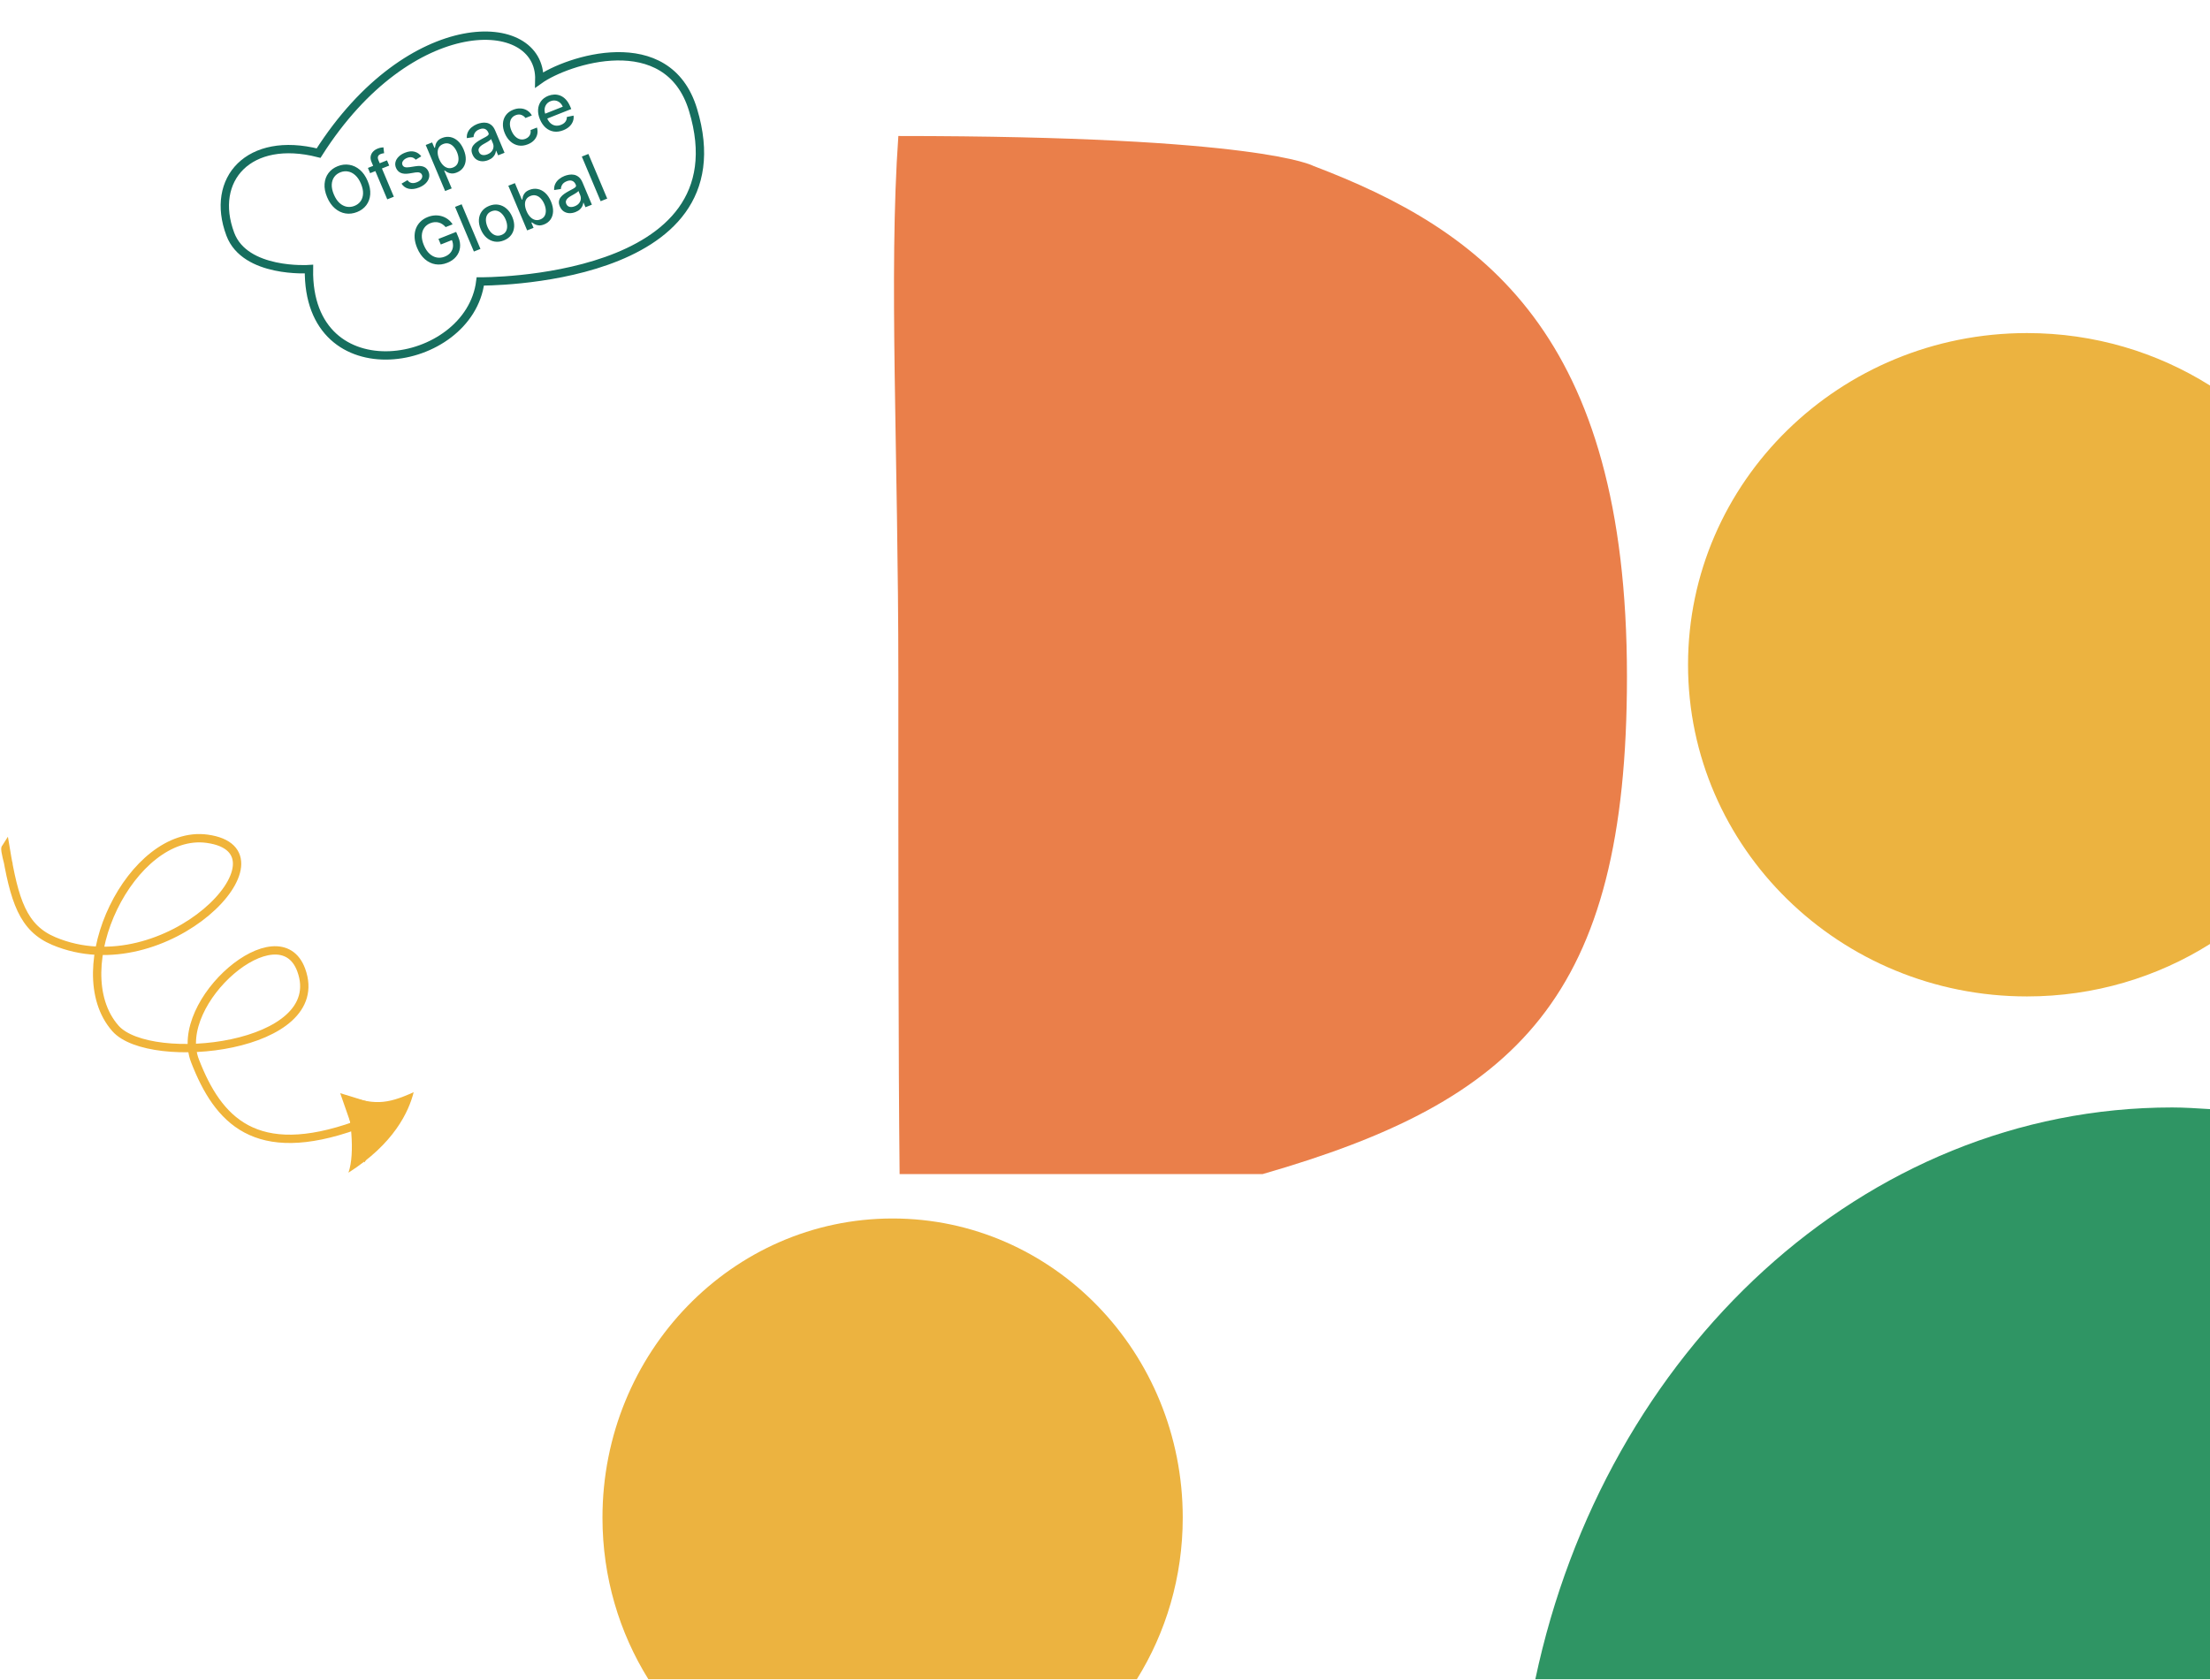
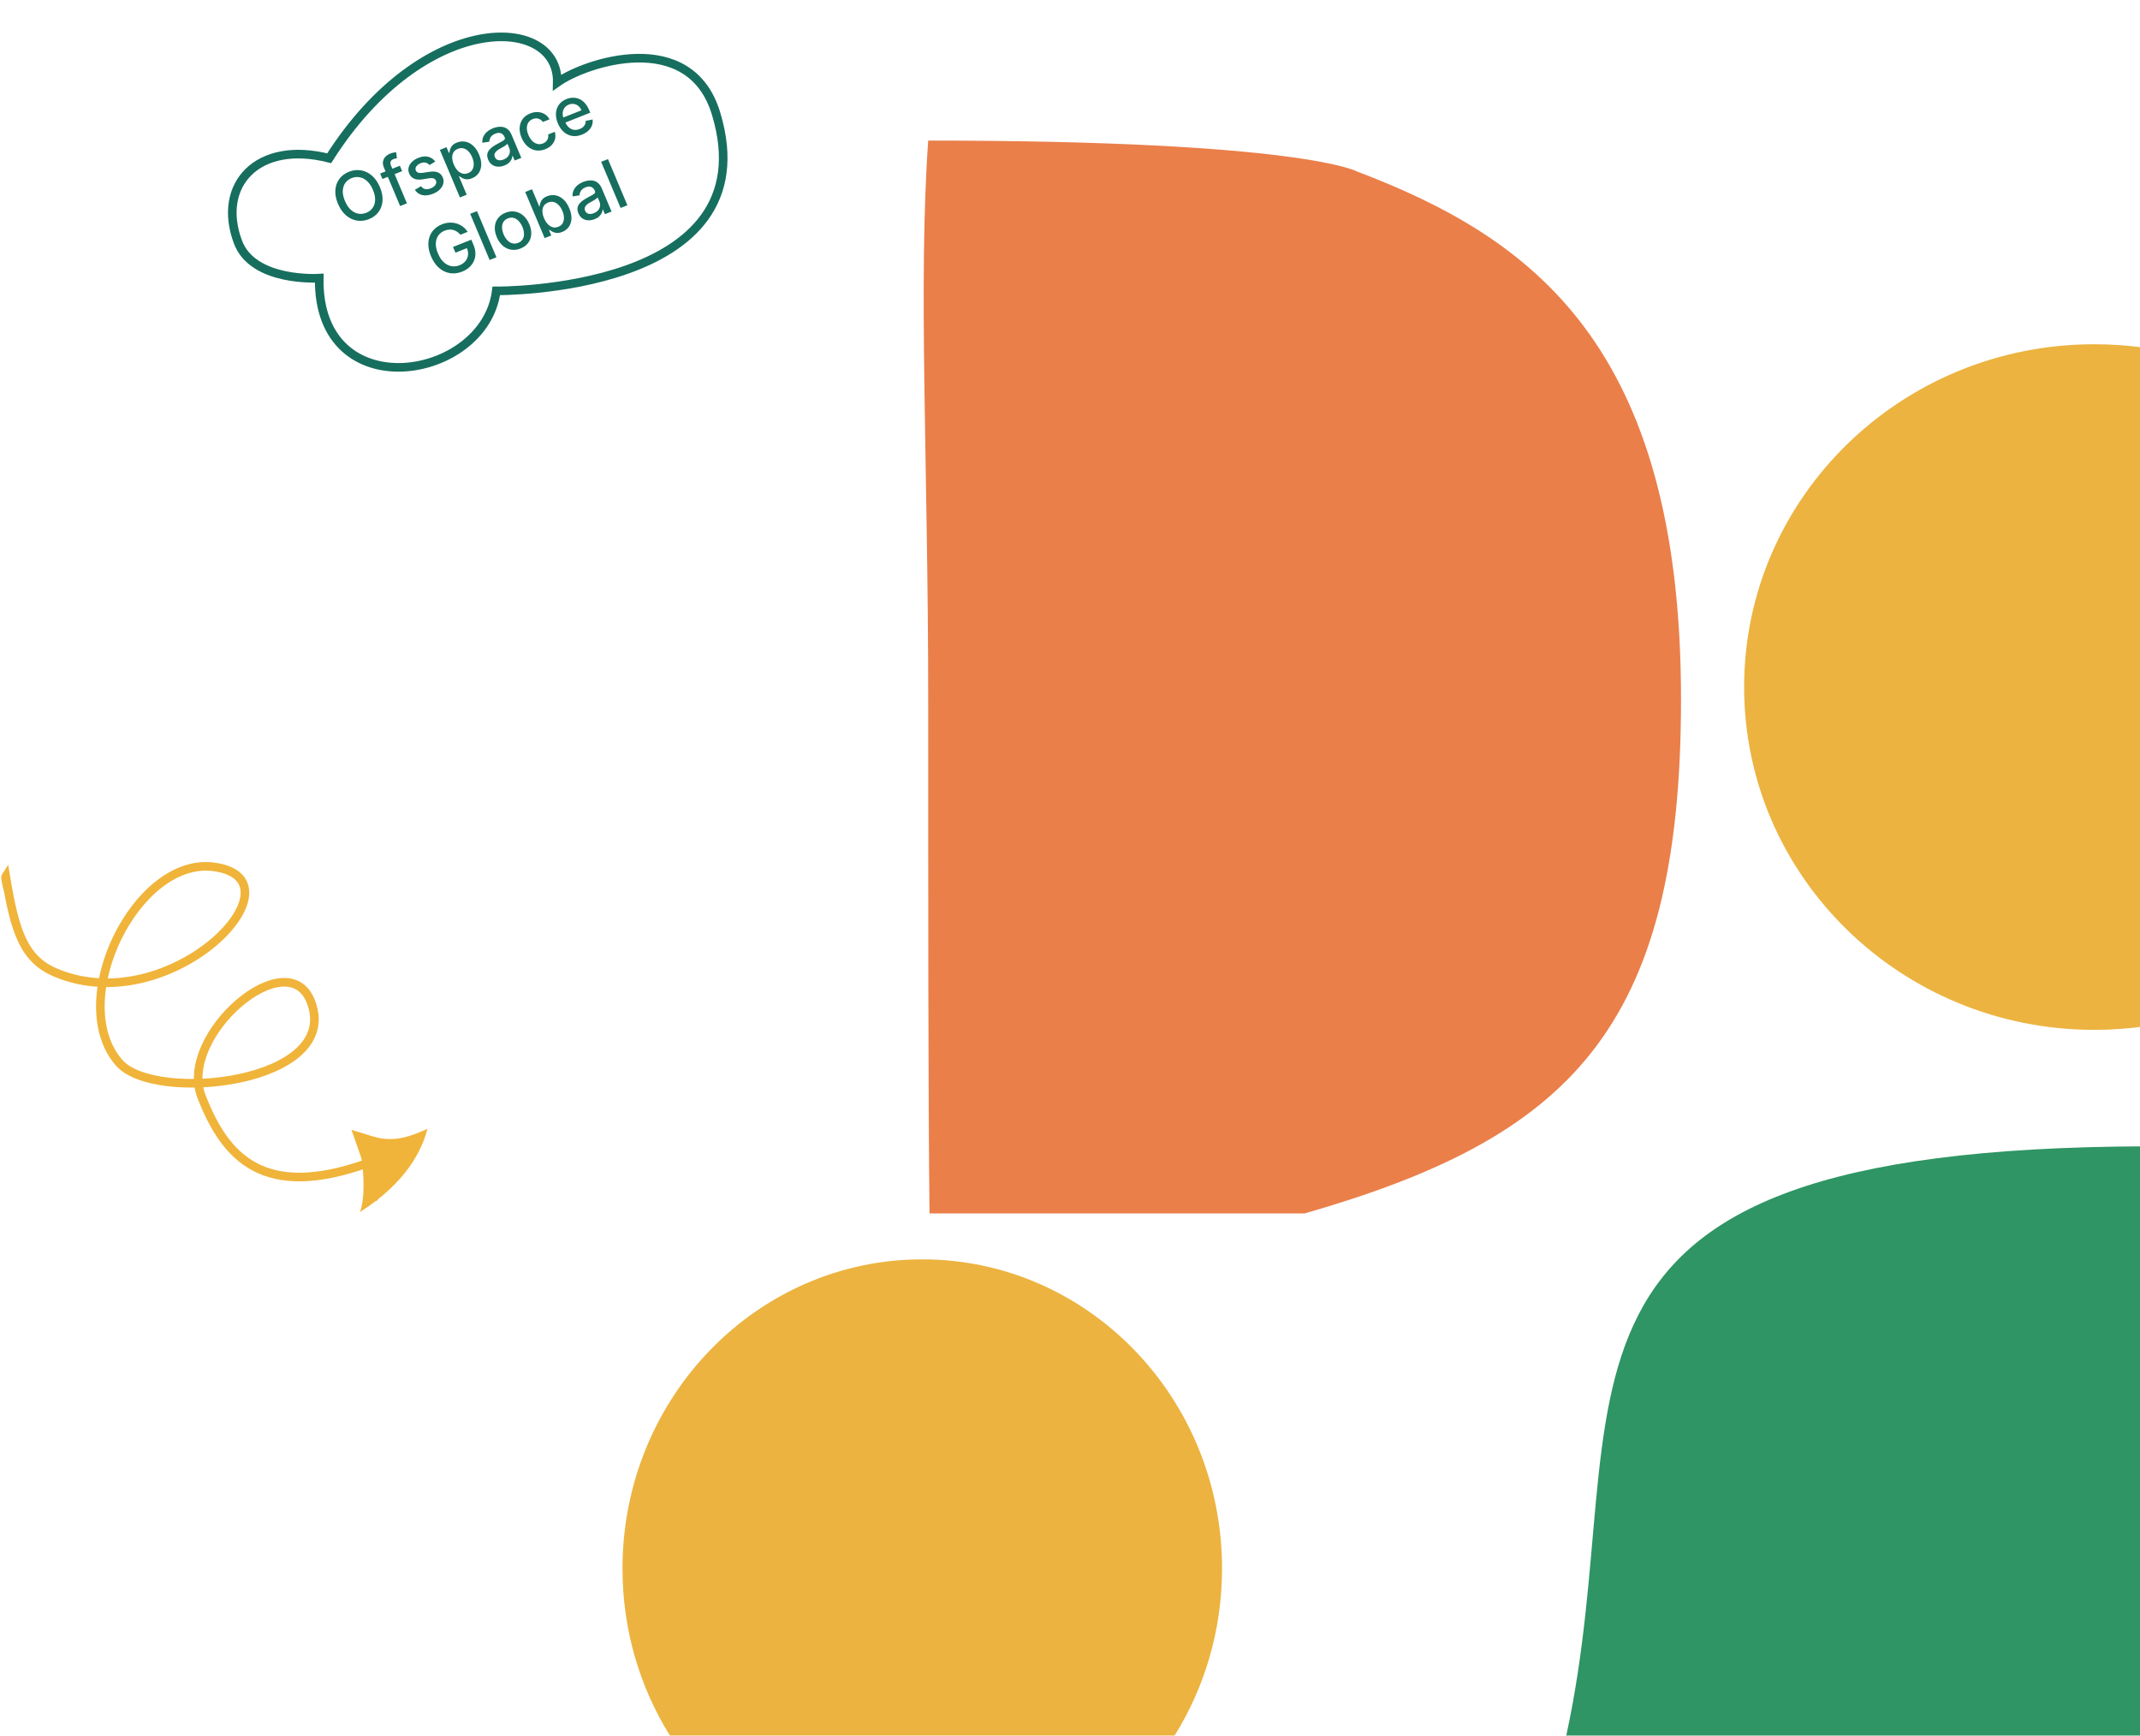
- <svg xmlns="http://www.w3.org/2000/svg" width="796" height="605" viewBox="0 0 796 605" fill="none">
+ <svg xmlns="http://www.w3.org/2000/svg" width="100%" height="100%" viewBox="0 0 746 605" fill="none">
  <path d="M796 239.5C796 281.729 796 302.835 796 340.096C776.986 352.06 754.36 359 730.078 359C662.656 359 608 305.498 608 239.5C608 173.502 662.656 120 730.078 120C754.36 120 776.986 126.94 796 138.904C796 175.567 796 197.271 796 239.5Z" fill="#ECB340" />
  <path d="M321.5 605C284.572 605 266.115 605 233.531 605C223.069 588.211 217 568.233 217 546.792C217 487.26 263.786 439 321.5 439C379.214 439 426 487.26 426 546.792C426 568.233 419.931 588.211 409.469 605C377.408 605 358.428 605 321.5 605Z" fill="#ECB340" />
-   <path d="M796 605C665.688 605 576.828 605 553 605C577.989 486.803 671.2 399 782.367 399C786.766 399 791.661 399.327 796 399.599C796 452.487 796 605 796 605Z" fill="#2F9564" />
+   <path d="M796 605C661.934 605 570.514 605 546 605C571.708 486.803 520.025 400.198 748.5 399.599C753.025 399.599 791.536 399.328 796 399.599C796 452.487 796 605 796 605Z" fill="#2F9564" />
  <path d="M586 243.803C586 359.501 546.427 396.632 454.785 423C343.413 423 379.805 423 324.023 423C323.569 379.968 323.569 321.601 323.569 243.803C323.569 162.774 320.038 98.837 323.569 49C453.925 49 473.009 59.763 473.009 59.763C533.93 82.902 586 120.188 586 243.803Z" fill="#EA7F4A" />
  <path d="M249.613 39.563C268.603 102.297 173 101.398 173 101.398C169.027 132.863 110.561 142.424 111.282 96.959C111.282 96.959 88.265 98.528 82.956 84.379C75.517 64.556 89.665 48.771 114.75 55.164C147.689 3.335 194.841 5.031 194.253 28.76C204.039 21.775 240.523 9.534 249.613 39.563Z" stroke="#166E5E" stroke-width="3" />
  <path d="M132.434 65.23C133.157 66.948 133.463 68.55 133.35 70.037C133.235 71.519 132.766 72.812 131.942 73.915C131.122 75.011 130.012 75.837 128.613 76.393C127.208 76.951 125.815 77.119 124.433 76.898C123.055 76.669 121.788 76.062 120.634 75.079C119.479 74.094 118.541 72.746 117.82 71.034C117.096 69.317 116.791 67.717 116.907 66.235C117.019 64.748 117.486 63.456 118.306 62.36C119.13 61.257 120.244 60.426 121.648 59.869C123.048 59.313 124.437 59.149 125.815 59.378C127.197 59.6 128.465 60.202 129.62 61.186C130.772 62.165 131.71 63.513 132.434 65.23ZM130.01 66.193C129.458 64.884 128.78 63.867 127.975 63.141C127.173 62.409 126.305 61.959 125.372 61.791C124.441 61.617 123.511 61.714 122.582 62.083C121.647 62.455 120.911 63.019 120.373 63.776C119.834 64.529 119.54 65.44 119.491 66.51C119.446 67.574 119.7 68.76 120.251 70.069C120.803 71.378 121.48 72.398 122.282 73.131C123.087 73.857 123.955 74.307 124.885 74.481C125.813 74.65 126.745 74.549 127.679 74.178C128.609 73.809 129.343 73.248 129.883 72.496C130.426 71.737 130.72 70.825 130.765 69.762C130.813 68.692 130.561 67.502 130.01 66.193ZM139.391 57.773L140.185 59.658L133.31 62.389L132.515 60.504L139.391 57.773ZM139.484 71.819L133.811 58.357C133.493 57.603 133.396 56.911 133.519 56.282C133.64 55.647 133.923 55.098 134.369 54.633C134.812 54.164 135.356 53.801 136 53.546C136.475 53.357 136.898 53.235 137.269 53.179C137.638 53.118 137.918 53.087 138.108 53.084L138.354 55.205C138.23 55.218 138.072 55.238 137.88 55.265C137.686 55.287 137.465 55.347 137.217 55.446C136.641 55.675 136.289 55.98 136.16 56.361C136.036 56.74 136.087 57.197 136.312 57.731L141.853 70.878L139.484 71.819ZM151.735 56.309L149.747 57.538C149.543 57.302 149.291 57.099 148.992 56.931C148.698 56.76 148.354 56.661 147.961 56.634C147.567 56.607 147.125 56.691 146.634 56.886C145.963 57.153 145.466 57.524 145.143 58.001C144.818 58.472 144.753 58.941 144.95 59.407C145.12 59.81 145.407 60.075 145.812 60.202C146.216 60.328 146.787 60.337 147.524 60.227L149.642 59.9C150.87 59.712 151.871 59.776 152.645 60.092C153.419 60.407 153.986 60.992 154.346 61.846C154.65 62.568 154.71 63.296 154.526 64.029C154.345 64.755 153.947 65.427 153.332 66.044C152.722 66.659 151.926 67.162 150.944 67.552C149.581 68.093 148.348 68.246 147.245 68.012C146.139 67.773 145.264 67.158 144.618 66.167L146.762 64.913C147.153 65.448 147.635 65.779 148.207 65.906C148.776 66.029 149.417 65.948 150.13 65.665C150.906 65.357 151.46 64.951 151.79 64.447C152.118 63.938 152.183 63.45 151.987 62.984C151.828 62.607 151.552 62.347 151.159 62.204C150.771 62.058 150.259 62.035 149.623 62.135L147.374 62.505C146.131 62.7 145.119 62.625 144.339 62.281C143.565 61.934 142.996 61.332 142.634 60.473C142.334 59.761 142.272 59.058 142.449 58.365C142.625 57.672 143.004 57.035 143.586 56.456C144.165 55.871 144.912 55.397 145.825 55.034C147.14 54.512 148.294 54.384 149.288 54.649C150.279 54.91 151.095 55.463 151.735 56.309ZM160.326 68.822L153.335 52.235L155.648 51.317L156.472 53.272L156.67 53.194C156.702 52.888 156.777 52.518 156.897 52.086C157.017 51.653 157.255 51.223 157.61 50.794C157.964 50.36 158.518 49.993 159.273 49.694C160.255 49.303 161.236 49.202 162.214 49.387C163.192 49.573 164.096 50.043 164.925 50.795C165.759 51.546 166.451 52.573 167 53.877C167.55 55.181 167.802 56.386 167.756 57.492C167.709 58.592 167.408 59.546 166.854 60.353C166.298 61.154 165.529 61.75 164.547 62.14C163.807 62.434 163.151 62.551 162.577 62.491C162.009 62.43 161.523 62.287 161.12 62.062C160.717 61.837 160.39 61.624 160.139 61.424L159.997 61.481L162.694 67.882L160.326 68.822ZM158.198 57.345C158.556 58.193 158.993 58.888 159.511 59.428C160.028 59.968 160.598 60.325 161.22 60.5C161.84 60.669 162.491 60.619 163.172 60.348C163.879 60.067 164.392 59.646 164.711 59.086C165.027 58.52 165.171 57.867 165.143 57.127C165.12 56.384 164.938 55.61 164.598 54.803C164.263 54.008 163.84 53.341 163.33 52.804C162.826 52.265 162.256 51.907 161.621 51.732C160.991 51.554 160.32 51.607 159.607 51.89C158.92 52.162 158.414 52.569 158.086 53.108C157.764 53.645 157.614 54.277 157.636 55.001C157.658 55.726 157.845 56.507 158.198 57.345ZM175.839 57.692C175.068 57.998 174.312 58.134 173.569 58.098C172.825 58.058 172.156 57.838 171.562 57.438C170.973 57.036 170.512 56.44 170.179 55.649C169.892 54.968 169.788 54.356 169.867 53.811C169.946 53.266 170.155 52.777 170.496 52.342C170.837 51.907 171.257 51.514 171.756 51.163C172.255 50.812 172.778 50.488 173.325 50.191C174.019 49.818 174.581 49.515 175.014 49.282C175.443 49.045 175.735 48.822 175.888 48.614C176.041 48.407 176.058 48.162 175.939 47.879L175.915 47.824C175.626 47.138 175.207 46.684 174.657 46.463C174.113 46.239 173.458 46.279 172.692 46.583C171.895 46.9 171.34 47.325 171.029 47.858C170.72 48.384 170.568 48.893 170.573 49.387L168.135 49.768C168.09 48.93 168.226 48.185 168.544 47.534C168.864 46.875 169.314 46.311 169.893 45.843C170.47 45.369 171.125 44.986 171.86 44.695C172.345 44.502 172.884 44.355 173.477 44.254C174.072 44.146 174.671 44.147 175.272 44.257C175.878 44.364 176.451 44.635 176.991 45.068C177.529 45.496 177.984 46.15 178.355 47.03L181.731 55.041L179.418 55.959L178.723 54.31L178.628 54.347C178.602 54.712 178.499 55.102 178.316 55.517C178.133 55.931 177.842 56.331 177.443 56.716C177.045 57.1 176.51 57.426 175.839 57.692ZM175.56 55.603C176.214 55.343 176.72 54.992 177.077 54.551C177.439 54.108 177.654 53.631 177.722 53.121C177.794 52.603 177.729 52.106 177.529 51.63L176.873 50.075C176.824 50.192 176.693 50.336 176.481 50.506C176.272 50.668 176.026 50.836 175.742 51.01C175.455 51.179 175.176 51.342 174.903 51.499C174.628 51.651 174.398 51.779 174.214 51.883C173.779 52.123 173.4 52.387 173.077 52.674C172.759 52.959 172.541 53.275 172.422 53.621C172.306 53.961 172.337 54.34 172.513 54.759C172.758 55.34 173.16 55.694 173.719 55.82C174.275 55.941 174.889 55.869 175.56 55.603ZM190.113 51.996C188.935 52.464 187.81 52.602 186.737 52.41C185.667 52.212 184.707 51.734 183.858 50.977C183.009 50.221 182.329 49.237 181.82 48.028C181.303 46.803 181.08 45.629 181.15 44.508C181.217 43.381 181.562 42.385 182.184 41.52C182.806 40.656 183.69 39.996 184.836 39.541C185.76 39.174 186.656 39.017 187.522 39.07C188.387 39.118 189.169 39.358 189.869 39.789C190.574 40.218 191.139 40.822 191.566 41.599L189.261 42.515C188.896 42 188.4 41.628 187.774 41.4C187.153 41.17 186.465 41.205 185.71 41.505C185.05 41.767 184.544 42.169 184.193 42.712C183.846 43.247 183.668 43.886 183.661 44.629C183.651 45.366 183.827 46.164 184.189 47.023C184.559 47.903 185.014 48.608 185.553 49.14C186.091 49.672 186.68 50.016 187.319 50.172C187.963 50.325 188.62 50.269 189.291 50.002C189.74 49.824 190.112 49.582 190.408 49.275C190.707 48.96 190.916 48.599 191.034 48.192C191.157 47.782 191.177 47.34 191.094 46.866L193.399 45.95C193.644 46.764 193.681 47.562 193.512 48.345C193.342 49.127 192.972 49.836 192.402 50.472C191.837 51.106 191.074 51.614 190.113 51.996ZM202.887 46.922C201.688 47.398 200.549 47.555 199.469 47.391C198.392 47.219 197.423 46.764 196.563 46.024C195.705 45.276 195.013 44.277 194.485 43.025C193.965 41.79 193.738 40.608 193.805 39.481C193.878 38.352 194.223 37.357 194.84 36.494C195.462 35.63 196.338 34.973 197.468 34.525C198.154 34.252 198.867 34.1 199.606 34.07C200.345 34.039 201.073 34.163 201.788 34.441C202.503 34.719 203.171 35.184 203.791 35.837C204.409 36.484 204.948 37.354 205.409 38.449L205.76 39.281L196.089 43.122L195.347 41.363L202.698 38.444C202.438 37.826 202.08 37.329 201.626 36.953C201.169 36.572 200.653 36.334 200.077 36.239C199.506 36.142 198.914 36.215 198.301 36.458C197.636 36.722 197.123 37.115 196.764 37.637C196.407 38.152 196.204 38.721 196.153 39.347C196.105 39.965 196.208 40.575 196.462 41.177L197.041 42.551C197.381 43.358 197.813 43.987 198.336 44.439C198.865 44.889 199.451 45.161 200.094 45.254C200.735 45.341 201.402 45.248 202.093 44.973C202.542 44.795 202.925 44.569 203.242 44.297C203.556 44.019 203.794 43.699 203.955 43.335C204.116 42.972 204.189 42.573 204.172 42.14L206.583 41.65C206.679 42.376 206.599 43.077 206.341 43.754C206.087 44.423 205.669 45.032 205.087 45.581C204.507 46.123 203.774 46.57 202.887 46.922ZM160.508 81.821C160.154 81.405 159.768 81.06 159.351 80.786C158.936 80.504 158.496 80.3 158.029 80.174C157.561 80.042 157.07 79.996 156.556 80.035C156.048 80.072 155.524 80.197 154.985 80.411C154.072 80.774 153.346 81.334 152.809 82.091C152.271 82.849 151.978 83.763 151.93 84.833C151.885 85.896 152.136 87.077 152.683 88.376C153.233 89.679 153.911 90.697 154.718 91.427C155.526 92.158 156.4 92.609 157.341 92.779C158.282 92.949 159.227 92.845 160.178 92.468C161.06 92.118 161.753 91.635 162.258 91.019C162.768 90.4 163.066 89.695 163.151 88.903C163.24 88.104 163.097 87.262 162.724 86.377L163.408 86.243L158.766 88.087L157.922 86.084L164.298 83.552L165.07 85.382C165.639 86.733 165.843 88.021 165.681 89.246C165.523 90.465 165.047 91.546 164.256 92.49C163.469 93.432 162.421 94.163 161.111 94.683C159.643 95.266 158.214 95.442 156.822 95.213C155.436 94.981 154.175 94.372 153.038 93.387C151.9 92.397 150.973 91.054 150.258 89.357C149.718 88.074 149.412 86.851 149.34 85.688C149.269 84.524 149.408 83.457 149.758 82.487C150.11 81.51 150.648 80.657 151.371 79.93C152.097 79.196 152.985 78.62 154.036 78.203C154.913 77.854 155.783 77.659 156.646 77.615C157.515 77.57 158.344 77.665 159.134 77.902C159.929 78.136 160.659 78.5 161.323 78.994C161.986 79.483 162.551 80.093 163.019 80.824L160.508 81.821ZM166.274 73.599L173.052 89.684L170.684 90.624L163.905 74.54L166.274 73.599ZM181.466 86.626C180.325 87.079 179.221 87.216 178.152 87.035C177.084 86.854 176.118 86.391 175.255 85.646C174.392 84.9 173.698 83.905 173.173 82.659C172.646 81.407 172.42 80.22 172.495 79.096C172.57 77.972 172.923 76.982 173.555 76.126C174.186 75.27 175.073 74.615 176.213 74.162C177.354 73.71 178.458 73.573 179.527 73.754C180.596 73.935 181.562 74.4 182.427 75.151C183.292 75.901 183.989 76.902 184.516 78.154C185.041 79.4 185.265 80.582 185.188 81.701C185.111 82.82 184.756 83.807 184.125 84.663C183.493 85.519 182.607 86.173 181.466 86.626ZM180.643 84.652C181.383 84.358 181.913 83.921 182.236 83.341C182.558 82.76 182.7 82.102 182.661 81.366C182.627 80.627 182.447 79.871 182.121 79.096C181.796 78.326 181.379 77.667 180.87 77.117C180.364 76.56 179.786 76.182 179.134 75.982C178.483 75.782 177.788 75.829 177.049 76.123C176.304 76.418 175.769 76.86 175.443 77.448C175.123 78.034 174.981 78.698 175.017 79.442C175.056 80.178 175.238 80.931 175.562 81.701C175.889 82.476 176.304 83.139 176.808 83.691C177.317 84.24 177.896 84.612 178.545 84.807C179.199 84.999 179.899 84.948 180.643 84.652ZM189.869 83.005L183.09 66.921L185.458 65.98L187.977 71.957L188.12 71.9C188.151 71.594 188.227 71.225 188.346 70.792C188.466 70.36 188.704 69.929 189.059 69.501C189.413 69.067 189.967 68.7 190.722 68.4C191.705 68.01 192.685 67.908 193.663 68.094C194.642 68.28 195.545 68.749 196.374 69.502C197.208 70.253 197.9 71.28 198.449 72.583C198.999 73.887 199.251 75.092 199.205 76.198C199.158 77.299 198.857 78.253 198.303 79.059C197.747 79.861 196.978 80.457 195.996 80.847C195.256 81.14 194.6 81.257 194.026 81.198C193.458 81.136 192.972 80.993 192.569 80.768C192.166 80.543 191.839 80.331 191.588 80.131L191.39 80.21L192.181 82.087L189.869 83.005ZM189.647 76.052C190.005 76.9 190.442 77.594 190.96 78.134C191.477 78.674 192.047 79.032 192.669 79.207C193.289 79.376 193.94 79.325 194.621 79.055C195.329 78.774 195.842 78.353 196.16 77.793C196.477 77.227 196.621 76.574 196.592 75.833C196.569 75.091 196.387 74.316 196.047 73.51C195.712 72.714 195.289 72.048 194.779 71.51C194.275 70.971 193.705 70.614 193.07 70.438C192.44 70.261 191.769 70.313 191.056 70.596C190.37 70.869 189.863 71.275 189.535 71.815C189.213 72.352 189.063 72.983 189.085 73.708C189.107 74.433 189.294 75.214 189.647 76.052ZM207.294 76.396C206.523 76.702 205.767 76.838 205.024 76.803C204.28 76.762 203.611 76.542 203.017 76.142C202.428 75.74 201.967 75.144 201.634 74.353C201.347 73.673 201.243 73.06 201.322 72.515C201.401 71.971 201.61 71.481 201.951 71.046C202.292 70.611 202.712 70.218 203.211 69.867C203.71 69.516 204.233 69.192 204.78 68.896C205.474 68.522 206.037 68.219 206.469 67.987C206.898 67.749 207.19 67.526 207.343 67.319C207.496 67.111 207.513 66.866 207.394 66.583L207.37 66.528C207.081 65.843 206.662 65.389 206.112 65.167C205.568 64.943 204.913 64.983 204.147 65.287C203.35 65.604 202.795 66.029 202.484 66.562C202.175 67.088 202.023 67.598 202.028 68.091L199.59 68.472C199.545 67.634 199.681 66.89 199.999 66.238C200.319 65.579 200.769 65.015 201.348 64.547C201.925 64.073 202.581 63.691 203.315 63.399C203.8 63.206 204.34 63.059 204.932 62.959C205.528 62.85 206.126 62.851 206.727 62.961C207.333 63.068 207.906 63.339 208.447 63.772C208.985 64.2 209.439 64.854 209.81 65.734L213.186 73.745L210.873 74.663L210.178 73.014L210.083 73.052C210.058 73.416 209.954 73.806 209.771 74.221C209.588 74.636 209.297 75.035 208.899 75.42C208.5 75.804 207.965 76.13 207.294 76.396ZM207.015 74.307C207.67 74.047 208.175 73.696 208.532 73.255C208.894 72.812 209.109 72.335 209.177 71.825C209.249 71.308 209.185 70.811 208.984 70.334L208.328 68.779C208.279 68.897 208.149 69.04 207.937 69.21C207.728 69.372 207.481 69.541 207.197 69.715C206.91 69.883 206.631 70.046 206.358 70.204C206.083 70.356 205.853 70.483 205.669 70.587C205.234 70.827 204.855 71.091 204.532 71.378C204.214 71.663 203.996 71.979 203.877 72.326C203.761 72.665 203.792 73.044 203.968 73.463C204.213 74.044 204.615 74.398 205.174 74.525C205.73 74.646 206.344 74.573 207.015 74.307ZM211.93 55.467L218.709 71.551L216.34 72.492L209.561 56.407L211.93 55.467Z" fill="#166E5E" />
  <path d="M128.172 405.464C91.982 418.41 78.539 403.611 70.248 382.24C61.956 360.87 100.553 327.797 108.5 349.5C118.807 377.649 54.048 384.701 41.563 370.5C22.782 349.137 47.5 298.5 74.588 302.187C107.083 306.61 59.701 356.02 19.396 339.049C8.258 334.359 5.149 324.609 1.998 305.508C1.612 306.1 3.133 311.542 3.133 311.542M128.172 405.464L124.928 396.162L140.651 401L131.632 415.387L128.172 405.464Z" stroke="#F0B43A" stroke-width="3" />
  <path d="M144.539 400.028L131.865 415.412L124.693 398.174L144.539 400.028Z" fill="#F0B43A" />
  <path d="M149 393.5C138.92 398.085 134.56 398.066 124 394.5C126.304 401.428 128 415.5 125.5 422.5C142 412 147.24 400.462 149 393.5Z" fill="#F0B43A" />
</svg>
